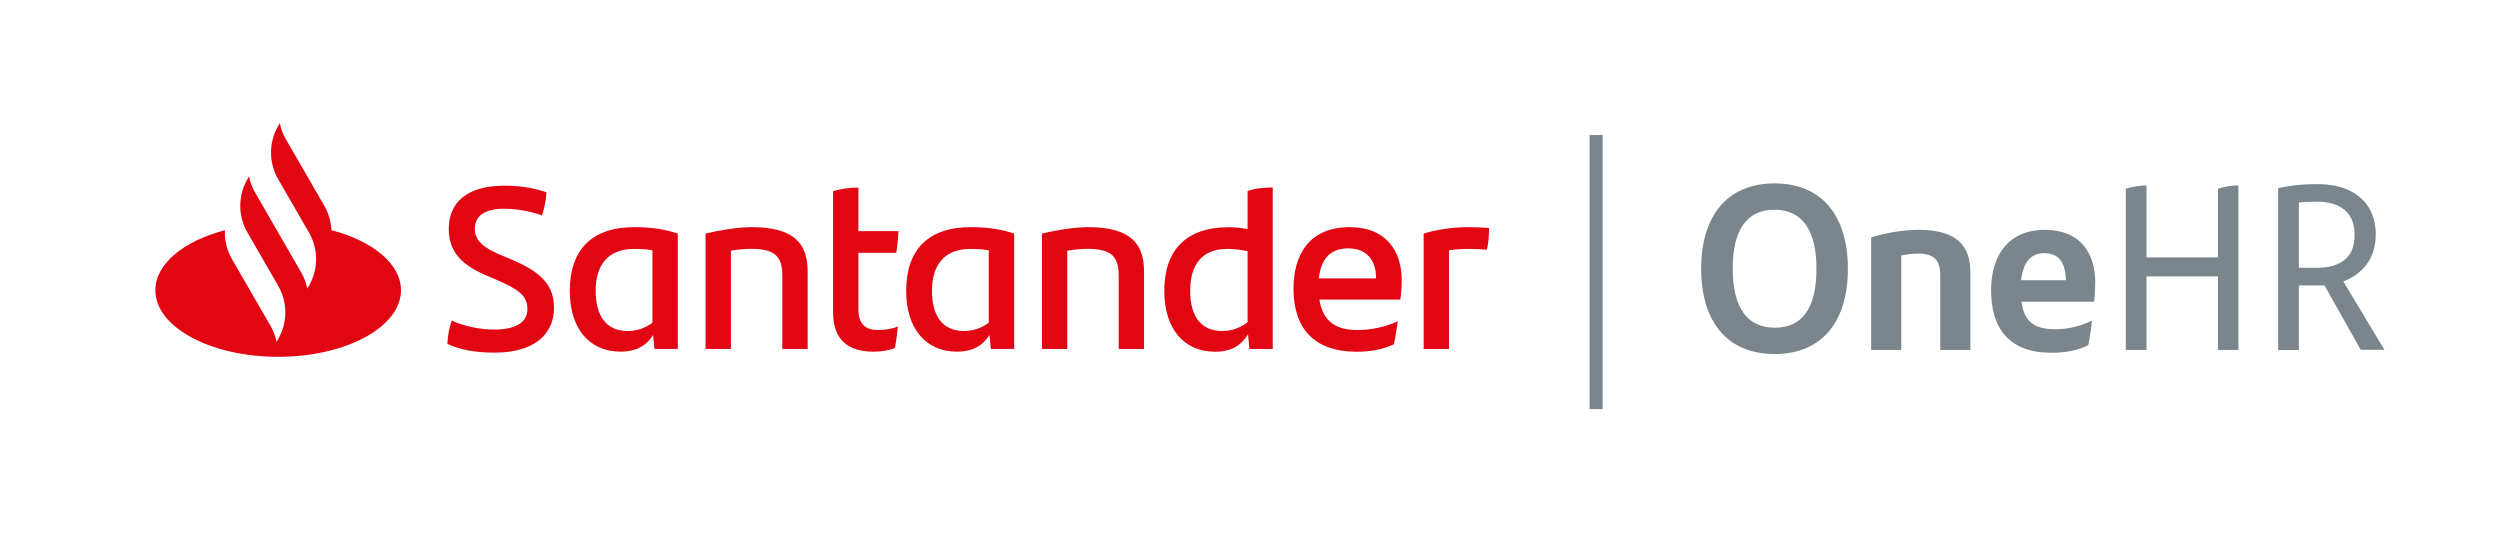
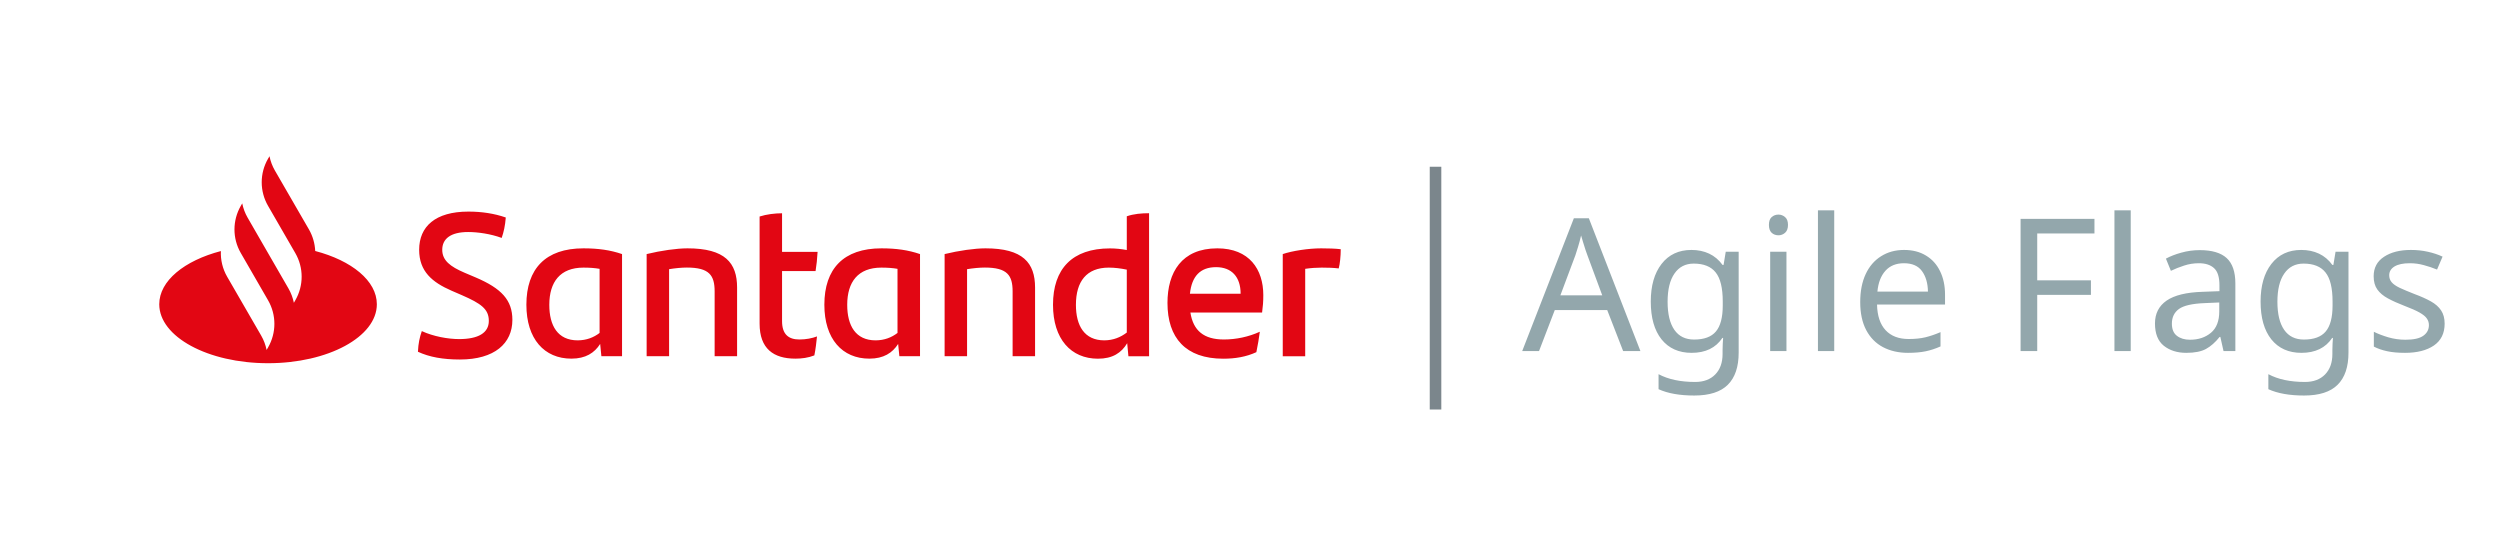
- <svg xmlns="http://www.w3.org/2000/svg" version="1.1" id="Capa_1" x="0px" y="0px" viewBox="0 0 382.68 85.04" style="enable-background:new 0 0 382.68 85.04;" xml:space="preserve">
-   <style type="text/css">
+ <svg xmlns="http://www.w3.org/2000/svg" width="4.5in" height="1in" viewBox="0 0 114.3 25.4" version="1.1" id="svg8">
+   <defs id="defs2">
+     <rect x="-226.489" y="-73.398" width="484.832" height="171.895" id="rect49" />
+     <rect x="-216.205" y="-108.658" width="659.665" height="265.923" id="rect43" />
+     <rect x="-157.437" y="-36.668" width="453.979" height="141.042" id="rect37" />
+   </defs>
+   <g id="layer1">
+     <g id="g18" transform="matrix(0.2645833,0,0,0.2645833,101.1299,123.2087)">
+       <path class="st0" d="m -150.544,-422.607 c 0,1.17 -0.14,2.58 -0.35,3.32 -0.92,-0.11 -1.83,-0.14 -2.93,-0.14 -0.95,0 -1.91,0.07 -2.86,0.21 v 15.11 h -3.88 v -17.66 c 1.66,-0.56 4.45,-0.99 6.64,-0.99 1.19,0 2.53,0.04 3.38,0.15 m -26.06,7.69 h 8.76 c 0,-2.9 -1.55,-4.59 -4.24,-4.59 -2.75,0 -4.2,1.59 -4.52,4.59 m 12.47,3.25 h -12.39 c 0.49,3.14 2.33,4.66 5.79,4.66 2.12,0 4.27,-0.46 6.21,-1.34 -0.14,1.02 -0.35,2.37 -0.6,3.53 -1.76,0.81 -3.64,1.13 -5.72,1.13 -6.5,0 -9.64,-3.6 -9.64,-9.64 0,-5.26 2.44,-9.43 8.61,-9.43 5.54,0 7.95,3.64 7.95,8.09 0,1.09 -0.07,1.98 -0.21,3 m -23.38,3.46 v -10.87 c -1.02,-0.21 -2.08,-0.35 -3.11,-0.35 -3.85,0 -5.68,2.4 -5.68,6.43 0,3.6 1.45,6.14 4.91,6.14 1.55,-0.01 2.82,-0.54 3.88,-1.35 m 3.85,-20.62 v 24.72 h -3.57 l -0.21,-2.26 c -0.99,1.66 -2.51,2.68 -5.05,2.68 -4.66,0 -7.77,-3.39 -7.77,-9.32 0,-6.21 3.32,-9.74 9.85,-9.74 1.02,0 1.98,0.11 2.9,0.28 v -5.83 c 1.2,-0.42 2.58,-0.53 3.85,-0.53 m -19.7,12.85 v 11.86 h -3.88 v -11.19 c 0,-2.79 -0.92,-4.13 -4.8,-4.13 -0.92,0 -2.01,0.11 -3.07,0.28 v 15.04 h -3.88 v -17.65 c 2.47,-0.6 5.19,-0.99 7.06,-0.99 6.48,0 8.57,2.51 8.57,6.78 m -23.77,7.84 v -11.08 c -0.81,-0.14 -1.7,-0.21 -2.79,-0.21 -4.03,0 -5.9,2.47 -5.9,6.43 0,3.6 1.45,6.14 4.91,6.14 1.52,-0.01 2.76,-0.5 3.78,-1.28 m 3.89,-13.63 v 17.65 h -3.57 l -0.21,-2.12 c -0.99,1.55 -2.51,2.54 -4.98,2.54 -4.66,0 -7.77,-3.39 -7.77,-9.32 0,-6.21 3.32,-9.74 9.85,-9.74 2.55,0 4.63,0.29 6.68,0.99 m -20.84,14.76 c 1.13,0 2.19,-0.21 3.04,-0.53 -0.11,1.06 -0.25,2.26 -0.46,3.28 -1.06,0.42 -2.19,0.56 -3.28,0.56 -3.78,0 -6.18,-1.73 -6.18,-6.04 v -18.52 c 1.2,-0.39 2.68,-0.56 3.88,-0.56 v 6.67 h 6.14 c -0.07,1.2 -0.18,2.3 -0.35,3.32 h -5.79 v 8.65 c 0,2.29 1.13,3.17 3,3.17 m -10.77,-8.97 v 11.86 h -3.88 v -11.19 c 0,-2.79 -0.92,-4.13 -4.8,-4.13 -0.92,0 -2.01,0.11 -3.07,0.28 v 15.04 h -3.88 v -17.65 c 2.47,-0.6 5.19,-0.99 7.06,-0.99 6.49,0 8.57,2.51 8.57,6.78 m -23.76,7.84 v -11.08 c -0.81,-0.14 -1.69,-0.21 -2.79,-0.21 -4.02,0 -5.9,2.47 -5.9,6.43 0,3.6 1.45,6.14 4.91,6.14 1.52,-0.01 2.76,-0.5 3.78,-1.28 m 3.88,-13.63 v 17.65 h -3.57 l -0.21,-2.12 c -0.99,1.55 -2.51,2.54 -4.98,2.54 -4.66,0 -7.77,-3.39 -7.77,-9.32 0,-6.21 3.32,-9.74 9.85,-9.74 2.55,0 4.64,0.29 6.68,0.99 m -35.27,16.88 c 0.07,-1.45 0.28,-2.44 0.67,-3.57 1.98,0.92 4.52,1.38 6.46,1.38 3.28,0 5.12,-1.06 5.12,-3.14 0,-2.05 -1.34,-3 -4.66,-4.45 l -1.8,-0.78 c -3.32,-1.45 -5.58,-3.32 -5.58,-7.06 0,-4.02 2.79,-6.6 8.51,-6.6 2.29,0 4.45,0.32 6.46,1.02 -0.11,1.41 -0.35,2.51 -0.71,3.53 -1.91,-0.71 -4.17,-1.02 -5.79,-1.02 -3.07,0 -4.48,1.2 -4.48,3.07 0,1.84 1.38,2.9 3.85,3.96 l 1.91,0.81 c 4.48,1.91 6.36,3.92 6.36,7.34 0,4.06 -3.07,6.85 -9.07,6.85 -2.91,0 -5.27,-0.42 -7.25,-1.34 m -17.75,-17.41 c -0.06,-1.29 -0.42,-2.57 -1.08,-3.72 l -5.89,-10.19 c -0.45,-0.78 -0.76,-1.61 -0.93,-2.47 l -0.25,0.43 c -1.46,2.52 -1.46,5.63 0,8.15 l 4.71,8.16 c 1.46,2.52 1.46,5.63 0,8.16 l -0.25,0.43 c -0.17,-0.85 -0.48,-1.69 -0.93,-2.47 l -4.31,-7.47 -2.75,-4.77 c -0.45,-0.78 -0.76,-1.61 -0.93,-2.47 l -0.25,0.43 c -1.45,2.52 -1.46,5.61 -0.01,8.13 v 0 l 4.72,8.18 c 1.46,2.52 1.46,5.63 0,8.16 l -0.25,0.43 c -0.17,-0.85 -0.48,-1.69 -0.93,-2.47 l -5.89,-10.19 c -0.79,-1.37 -1.15,-2.91 -1.08,-4.43 -6.3,1.65 -10.65,5.14 -10.65,9.19 0,5.63 8.42,10.19 18.8,10.19 10.38,0 18.8,-4.56 18.8,-10.19 0,-4.05 -4.35,-7.55 -10.65,-9.2" id="path12" />
+       <line class="st2" x1="-134.164" y1="-436.857" x2="-134.164" y2="-394.907" id="line16" />
+       <text xml:space="preserve" style="font-style:normal;font-variant:normal;font-weight:bold;font-stretch:normal;font-size:32px;line-height:1.25;font-family:SantanderTextW05-Light;-inkscape-font-specification:'SantanderTextW05-Light Bold';fill:#000000;fill-opacity:1;stroke:none" x="-119.185" y="-405.01" id="text34">
+         <tspan id="tspan32" x="-119.185" y="-405.01" style="font-style:normal;font-variant:normal;font-weight:300;font-stretch:normal;font-size:32px;font-family:SantanderTextW05-Light;-inkscape-font-specification:'SantanderTextW05-Light Light';fill:#93a7ac">Agile Flags</tspan>
+       </text>
+       <text xml:space="preserve" id="text35" style="font-style:normal;font-weight:normal;font-size:40px;line-height:1.25;font-family:sans-serif;white-space:pre;shape-inside:url(#rect37);fill:#000000;fill-opacity:1;stroke:none;" />
+       <text xml:space="preserve" id="text41" style="font-style:normal;font-weight:normal;font-size:40px;line-height:1.25;font-family:sans-serif;white-space:pre;shape-inside:url(#rect43);fill:#000000;fill-opacity:1;stroke:none;" />
+       <text xml:space="preserve" id="text47" style="font-style:normal;font-weight:normal;font-size:40px;line-height:1.25;font-family:sans-serif;white-space:pre;shape-inside:url(#rect49);fill:#000000;fill-opacity:1;stroke:none;" />
+     </g>
+   </g>
+   <style type="text/css" id="style10">
	.st0{fill:#E20613;}
	.st1{fill:#7B868C;}
	.st2{fill:none;stroke:#7B868C;stroke-width:2;}
</style>
-   <g>
-     <path class="st0" d="M227.94,34.92c0,1.17-0.14,2.58-0.35,3.32c-0.92-0.11-1.83-0.14-2.93-0.14c-0.95,0-1.91,0.07-2.86,0.21v15.11   h-3.88V35.76c1.66-0.56,4.45-0.99,6.64-0.99C225.75,34.77,227.09,34.81,227.94,34.92 M201.88,42.61h8.76c0-2.9-1.55-4.59-4.24-4.59   C203.65,38.02,202.2,39.61,201.88,42.61 M214.35,45.86h-12.39c0.49,3.14,2.33,4.66,5.79,4.66c2.12,0,4.27-0.46,6.21-1.34   c-0.14,1.02-0.35,2.37-0.6,3.53c-1.76,0.81-3.64,1.13-5.72,1.13c-6.5,0-9.64-3.6-9.64-9.64c0-5.26,2.44-9.43,8.61-9.43   c5.54,0,7.95,3.64,7.95,8.09C214.56,43.95,214.49,44.84,214.35,45.86 M190.97,49.32V38.45c-1.02-0.21-2.08-0.35-3.11-0.35   c-3.85,0-5.68,2.4-5.68,6.43c0,3.6,1.45,6.14,4.91,6.14C188.64,50.66,189.91,50.13,190.97,49.32 M194.82,28.7v24.72h-3.57   l-0.21-2.26c-0.99,1.66-2.51,2.68-5.05,2.68c-4.66,0-7.77-3.39-7.77-9.32c0-6.21,3.32-9.74,9.85-9.74c1.02,0,1.98,0.11,2.9,0.28   v-5.83C192.17,28.81,193.55,28.7,194.82,28.7 M175.12,41.55v11.86h-3.88V42.22c0-2.79-0.92-4.13-4.8-4.13   c-0.92,0-2.01,0.11-3.07,0.28v15.04h-3.88V35.76c2.47-0.6,5.19-0.99,7.06-0.99C173.03,34.77,175.12,37.28,175.12,41.55    M151.35,49.39V38.31c-0.81-0.14-1.7-0.21-2.79-0.21c-4.03,0-5.9,2.47-5.9,6.43c0,3.6,1.45,6.14,4.91,6.14   C149.09,50.66,150.33,50.17,151.35,49.39 M155.24,35.76v17.65h-3.57l-0.21-2.12c-0.99,1.55-2.51,2.54-4.98,2.54   c-4.66,0-7.77-3.39-7.77-9.32c0-6.21,3.32-9.74,9.85-9.74C151.11,34.77,153.19,35.06,155.24,35.76 M134.4,50.52   c1.13,0,2.19-0.21,3.04-0.53c-0.11,1.06-0.25,2.26-0.46,3.28c-1.06,0.42-2.19,0.56-3.28,0.56c-3.78,0-6.18-1.73-6.18-6.04V29.27   c1.2-0.39,2.68-0.56,3.88-0.56v6.67h6.14c-0.07,1.2-0.18,2.3-0.35,3.32h-5.79v8.65C131.4,49.64,132.53,50.52,134.4,50.52    M123.63,41.55v11.86h-3.88V42.22c0-2.79-0.92-4.13-4.8-4.13c-0.92,0-2.01,0.11-3.07,0.28v15.04h-3.88V35.76   c2.47-0.6,5.19-0.99,7.06-0.99C121.55,34.77,123.63,37.28,123.63,41.55 M99.87,49.39V38.31c-0.81-0.14-1.69-0.21-2.79-0.21   c-4.02,0-5.9,2.47-5.9,6.43c0,3.6,1.45,6.14,4.91,6.14C97.61,50.66,98.85,50.17,99.87,49.39 M103.75,35.76v17.65h-3.57l-0.21-2.12   c-0.99,1.55-2.51,2.54-4.98,2.54c-4.66,0-7.77-3.39-7.77-9.32c0-6.21,3.32-9.74,9.85-9.74C99.62,34.77,101.71,35.06,103.75,35.76    M68.48,52.64c0.07-1.45,0.28-2.44,0.67-3.57c1.98,0.92,4.52,1.38,6.46,1.38c3.28,0,5.12-1.06,5.12-3.14c0-2.05-1.34-3-4.66-4.45   l-1.8-0.78c-3.32-1.45-5.58-3.32-5.58-7.06c0-4.02,2.79-6.6,8.51-6.6c2.29,0,4.45,0.32,6.46,1.02c-0.11,1.41-0.35,2.51-0.71,3.53   c-1.91-0.71-4.17-1.02-5.79-1.02c-3.07,0-4.48,1.2-4.48,3.07c0,1.84,1.38,2.9,3.85,3.96l1.91,0.81c4.48,1.91,6.36,3.92,6.36,7.34   c0,4.06-3.07,6.85-9.07,6.85C72.82,53.98,70.46,53.56,68.48,52.64 M50.73,35.23c-0.06-1.29-0.42-2.57-1.08-3.72l-5.89-10.19   c-0.45-0.78-0.76-1.61-0.93-2.47l-0.25,0.43c-1.46,2.52-1.46,5.63,0,8.15l4.71,8.16c1.46,2.52,1.46,5.63,0,8.16l-0.25,0.43   c-0.17-0.85-0.48-1.69-0.93-2.47l-4.31-7.47l-2.75-4.77c-0.45-0.78-0.76-1.61-0.93-2.47l-0.25,0.43c-1.45,2.52-1.46,5.61-0.01,8.13   v0l4.72,8.18c1.46,2.52,1.46,5.63,0,8.16l-0.25,0.43c-0.17-0.85-0.48-1.69-0.93-2.47l-5.89-10.19c-0.79-1.37-1.15-2.91-1.08-4.43   c-6.3,1.65-10.65,5.14-10.65,9.19c0,5.63,8.42,10.19,18.8,10.19c10.38,0,18.8-4.56,18.8-10.19C61.38,40.38,57.03,36.88,50.73,35.23   " />
-     <path class="st1" d="M351.89,40.98v-9.97c0.79-0.1,1.69-0.14,2.7-0.14c1.9,0,3.34,0.43,4.34,1.3c1,0.86,1.49,2.12,1.49,3.78   c0,1.73-0.5,3-1.51,3.81c-1.01,0.82-2.38,1.22-4.1,1.22H351.89z M361.36,53.54h3.63l-6.3-10.47c1.51-0.55,2.72-1.44,3.62-2.66   c0.9-1.22,1.35-2.76,1.35-4.61c0-1.39-0.31-2.66-0.94-3.81c-0.62-1.15-1.61-2.08-2.97-2.77c-1.36-0.7-3.07-1.04-5.13-1.04   c-2.06,0-4.03,0.2-5.9,0.61v24.8h3.17v-9.9h3.92L361.36,53.54z M339.51,28.89v10.51h-10.94V28.38c-0.48,0-1.01,0.05-1.6,0.14   c-0.59,0.1-1.11,0.22-1.57,0.36v24.69h3.17V42.31h10.94v11.26h3.13V28.38c-0.48,0-1.02,0.05-1.62,0.14   C340.42,28.62,339.92,28.74,339.51,28.89 M312.91,38.75c2.27,0,3.27,1.48,3.31,4.14h-6.84C309.67,40.15,310.86,38.75,312.91,38.75    M320.72,43.21c0-4.53-2.34-8.03-7.7-8.03c-5.61,0-8.24,3.92-8.24,9.25c0,5.9,2.81,9.57,9.25,9.57c2.12,0,4.03-0.36,5.61-1.15   c0.25-1.08,0.47-2.59,0.58-3.78c-1.76,0.86-3.67,1.33-5.61,1.33c-3.13,0-4.75-1.08-5.18-4.21h11.12   C320.65,45.51,320.72,44.22,320.72,43.21 M293.73,35.18c-2.45,0-5.04,0.47-7.31,1.15v17.24h4.61V39.11   c0.83-0.18,1.69-0.29,2.59-0.29c2.45,0,3.38,1.01,3.38,3.38v11.37h4.61V41.7C301.61,37.81,299.74,35.18,293.73,35.18 M271.67,50.16   c-4.25,0-6.44-3.13-6.44-9.03c0-5.94,2.16-9.03,6.41-9.03c4.21,0,6.41,3.13,6.41,9.03C278.04,47.13,275.92,50.16,271.67,50.16    M271.67,54.19c7.09,0,11.19-4.79,11.19-13.06c0-8.03-3.92-13.06-11.23-13.06c-7.16,0-11.23,4.9-11.23,13.06   C260.4,49.18,264.33,54.19,271.67,54.19" />
-     <line class="st2" x1="244.32" y1="20.67" x2="244.32" y2="62.62" />
-   </g>
</svg>
